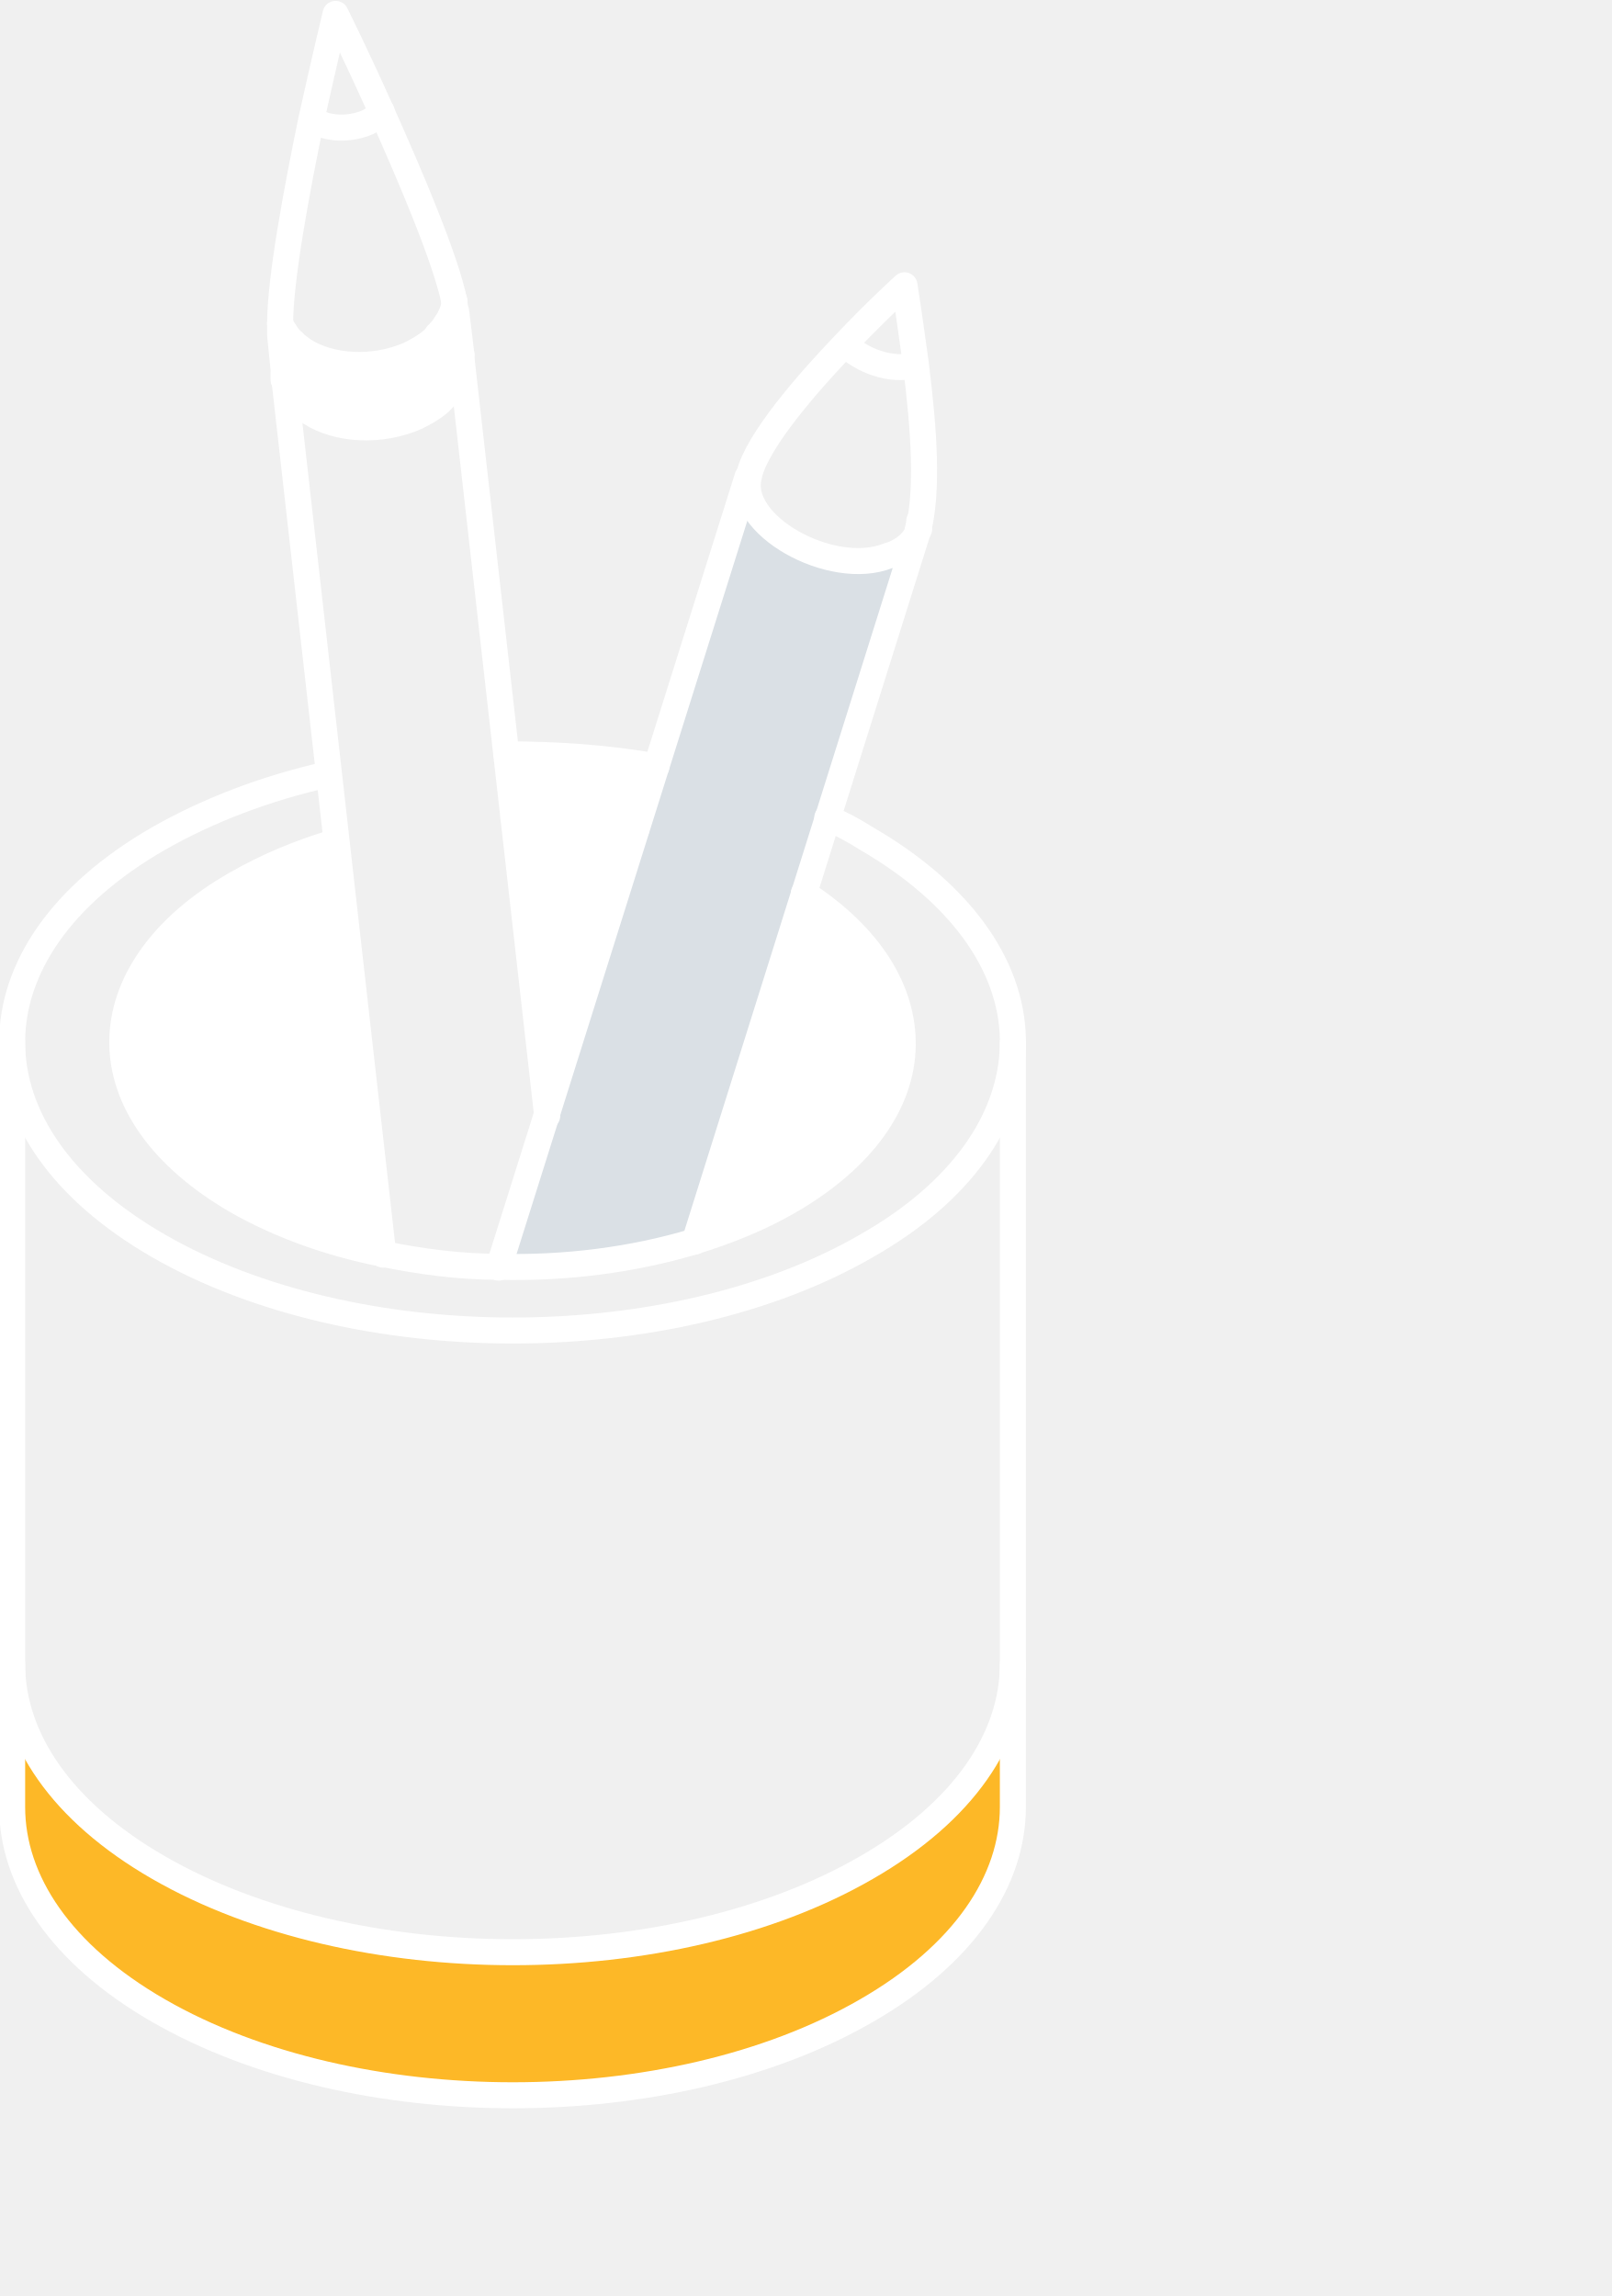
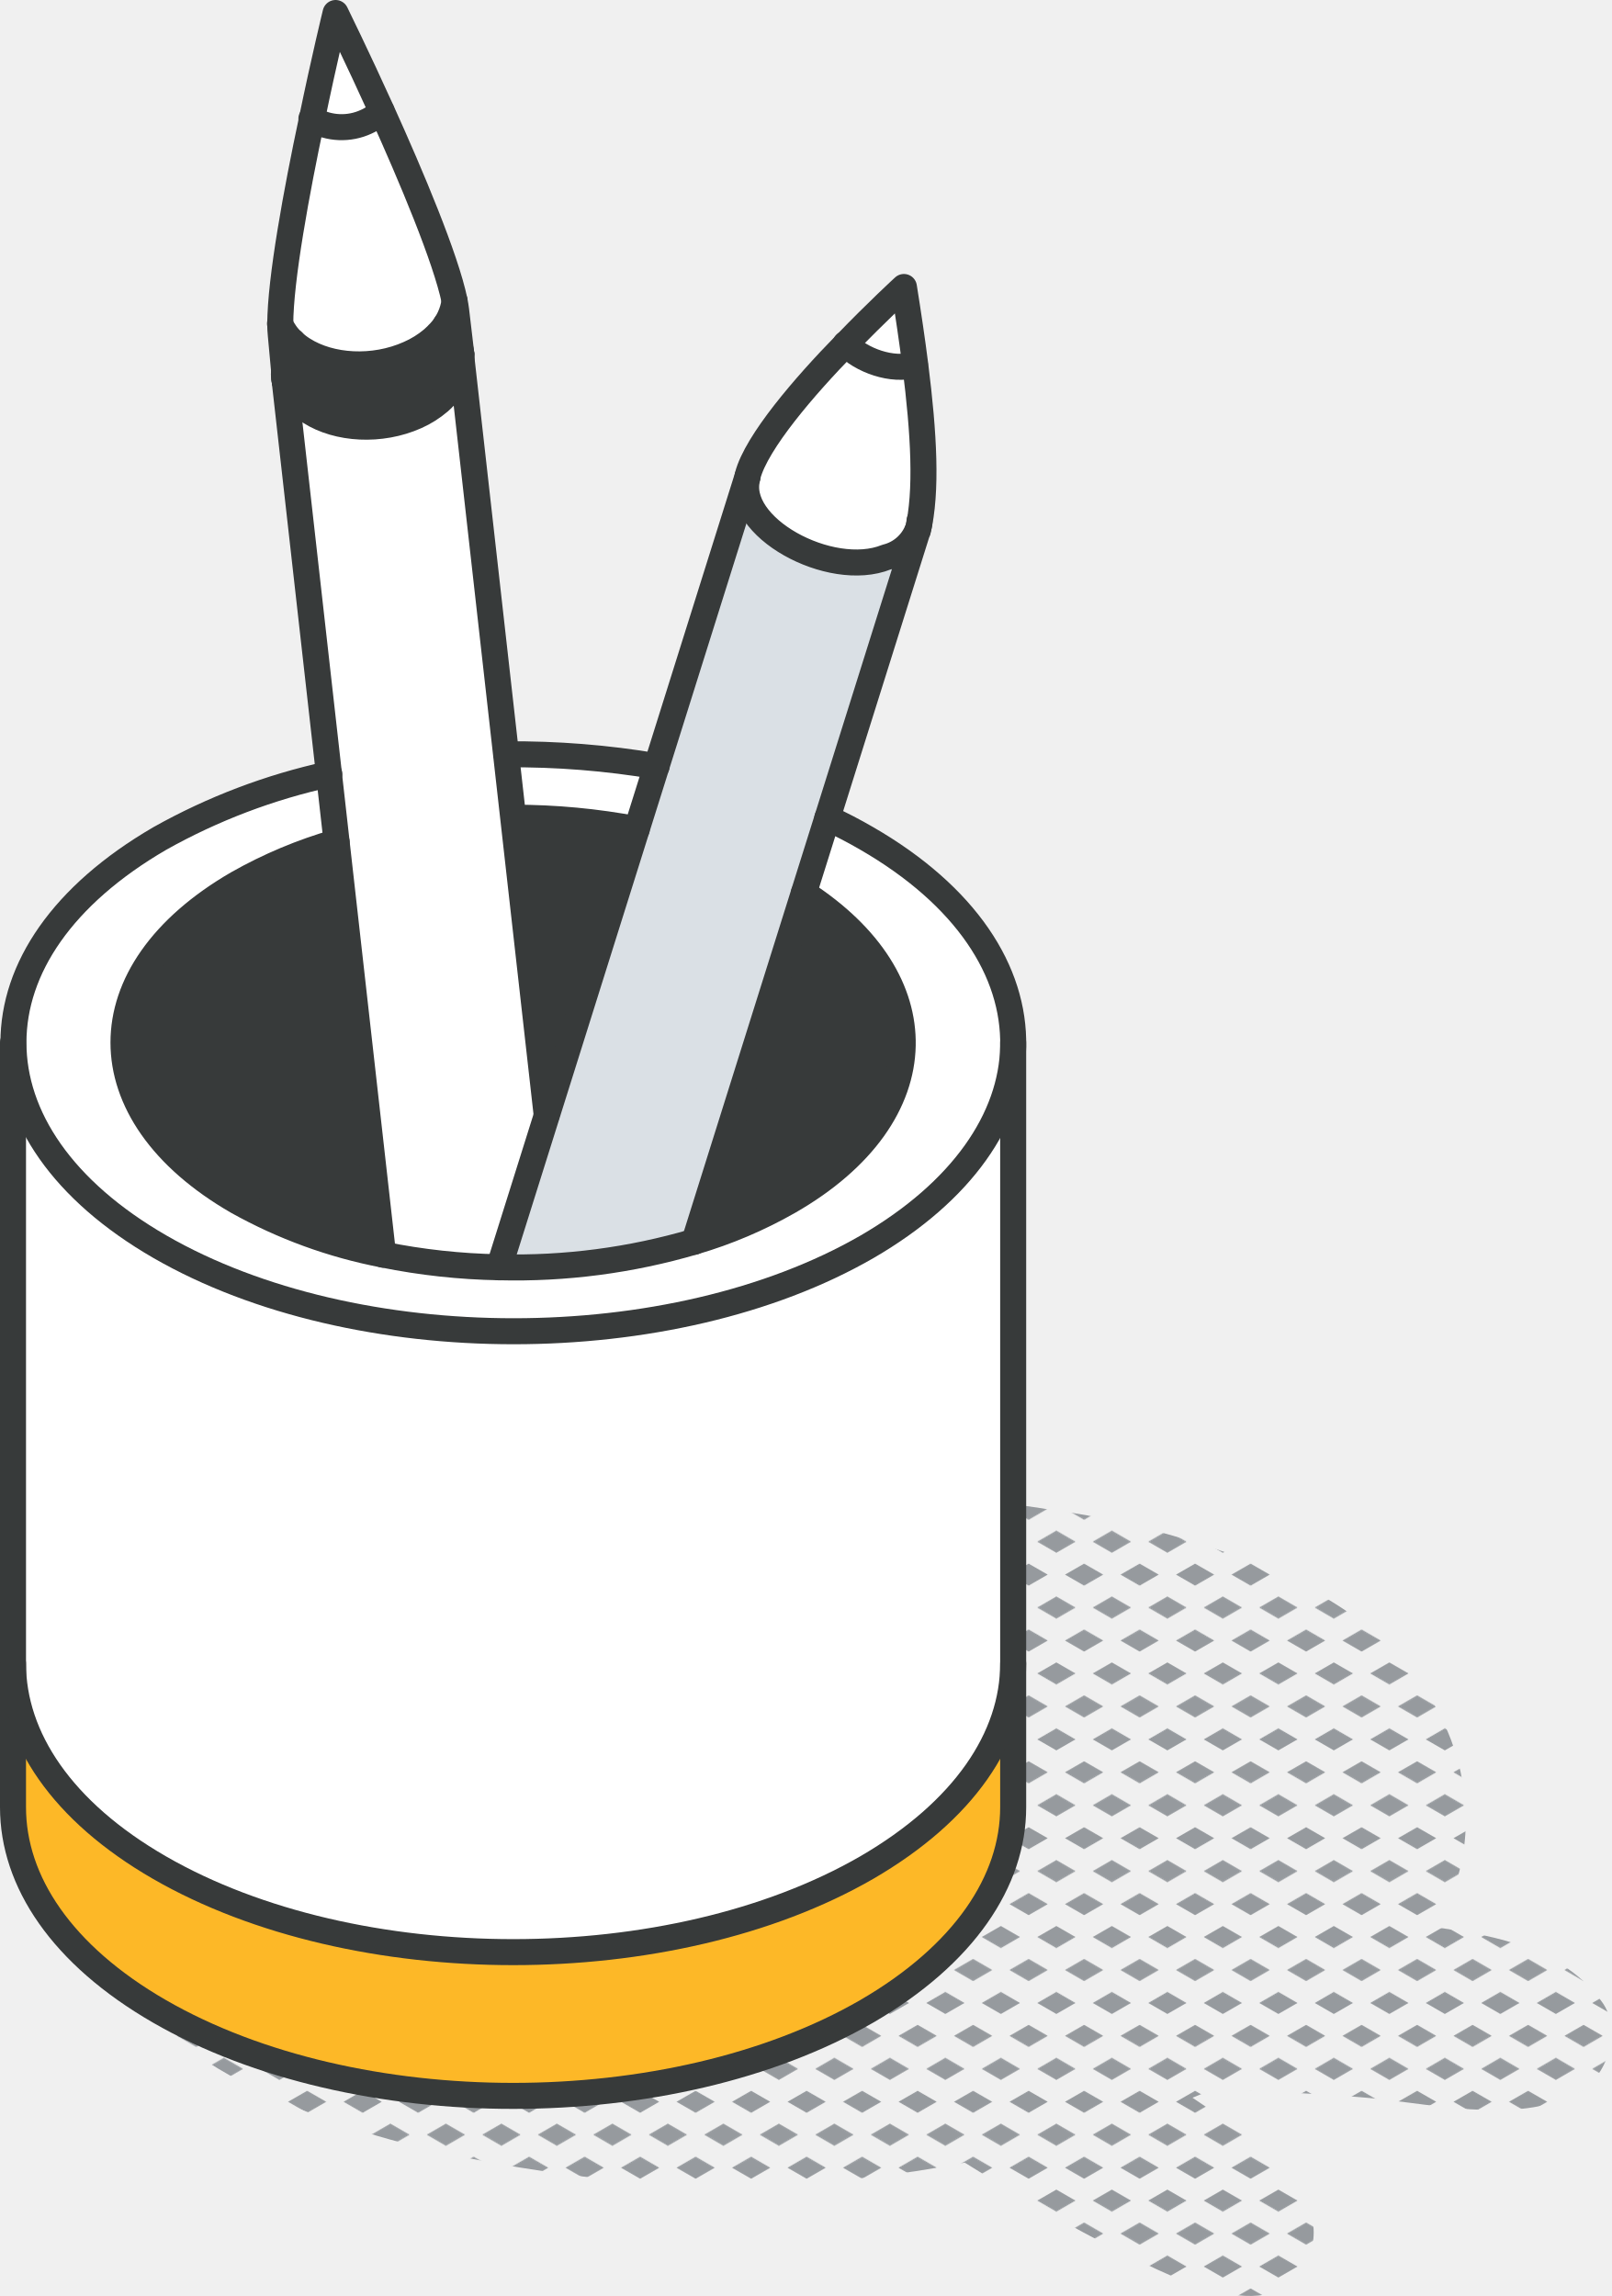
- <svg xmlns="http://www.w3.org/2000/svg" id="Calque_2" version="1.1" viewBox="0 0 185.8 264.8">
+ <svg xmlns="http://www.w3.org/2000/svg" viewBox="0 0 185.84 264.81">
  <defs>
-     <style>
-       .st0, .st1 {
-         fill: none;
-       }
- 
-       .st2 {
-         fill: #dae0e5;
-       }
- 
-       .st3 {
-         fill: #fff;
-       }
- 
-       .st1 {
-         stroke: #fff;
-         stroke-linecap: round;
-         stroke-linejoin: round;
-         stroke-width: 3px;
-       }
- 
-       .st4 {
-         fill: #fdb827;
-       }
-     </style>
+     <style>.cls-1,.cls-8{fill:none;}.cls-2{fill:#969a9e;}.cls-3{fill:url(#New_Pattern_Swatch_3);}.cls-4{fill:#fff;}.cls-5{fill:#FDB827;}.cls-6{fill:#dae0e5;}.cls-7{fill:#373a3a;}.cls-8{stroke:#373a3a;stroke-linecap:round;stroke-linejoin:round;stroke-width:3px;}</style>
+     <pattern id="New_Pattern_Swatch_3" data-name="New Pattern Swatch 3" width="16" height="19" patternTransform="translate(13.02 -4.59) scale(0.4)" patternUnits="userSpaceOnUse" viewBox="0 0 16 19">
+       <rect class="cls-1" width="16" height="19" />
+       <polygon class="cls-2" points="16 22.18 10.5 19 16 15.82 21.5 19 16 22.18" />
+       <polygon class="cls-2" points="8 12.68 2.5 9.5 8 6.33 13.5 9.5 8 12.68" />
+       <polygon class="cls-2" points="0 22.18 -5.5 19 0 15.82 5.5 19 0 22.18" />
+       <polygon class="cls-2" points="16 3.18 10.5 0 16 -3.17 21.5 0 16 3.18" />
+       <polygon class="cls-2" points="0 3.18 -5.5 0 0 -3.17 5.5 0 0 3.18" />
+     </pattern>
  </defs>
-   <path class="st0" d="M116.8,120.7c-.2,8.4-5.8,16.7-16.9,23.1-22.5,13-59,13-81.6,0-11.3-6.5-16.9-15-16.9-23.5s5.6-17,16.9-23.5c5.8-3.3,12.4-5.8,19.5-7.4l.9,7.8c-4.1,1.2-8,2.8-11.4,4.8-8.8,5.1-13.2,11.7-13.2,18.3s4.4,13.3,13.2,18.3c4.9,2.8,10.7,4.9,16.8,6.1,4.3.9,8.8,1.4,13.4,1.5,7.7.2,15.5-.8,22.5-2.9,3.9-1.2,7.6-2.7,10.9-4.6,8.6-5,13-11.5,13.2-18,.1-6.3-3.7-12.6-11.4-17.6l2.7-8.6c1.6.7,3.1,1.5,4.5,2.4,11.4,6.6,17.1,15.3,16.9,24h0Z" />
-   <path class="st4" d="M116.8,191.9v16.6c0,8.5-5.6,17-16.9,23.5-22.5,13-59,13-81.6,0-11.3-6.5-16.9-15-16.9-23.5v-16.6c0,8.5,5.6,17,16.9,23.5,22.5,13,59,13,81.6,0,11.3-6.5,16.9-15,16.9-23.5h0Z" />
-   <path class="st0" d="M116.8,120.7v71.2c0,8.5-5.6,17-16.9,23.5-22.5,13-59,13-81.6,0-11.3-6.5-16.9-15-16.9-23.5v-71.6c0,8.5,5.6,17,16.9,23.5,22.5,13,59,13,81.6,0,11.1-6.4,16.7-14.8,16.9-23.1h0Z" />
-   <path class="st0" d="M105.5,42.1c1,7.9,1.4,14.6.3,19.1h0c-.5,1.5-1.8,2.6-3.6,3.1-6.5,2.6-17.8-3.5-16-9.3h0s0,0,0,0c0,0,0,0,0-.1h0c1-3.9,6.6-10.3,11.2-15.2,1.8,1.9,5.4,3.2,8,2.4h0Z" />
-   <path class="st2" d="M105.8,61.2l-25.8,82.1c-7,2.1-14.8,3.1-22.5,2.9l28.6-91.1c-1.7,5.7,9.5,11.9,16,9.3,1.8-.5,3.1-1.7,3.6-3.1,0,0,0,0,0,0Z" />
-   <path class="st0" d="M104.2,33.1c.5,3.1.9,6.2,1.3,9-2.6.8-6.2-.5-8-2.4,3.6-3.8,6.7-6.6,6.7-6.6h0Z" />
-   <path class="st3" d="M92.7,103c7.7,5,11.5,11.3,11.4,17.6-.1,6.5-4.5,13-13.2,18-3.3,1.9-7,3.4-10.9,4.6l12.6-40.2h0Z" />
-   <path class="st3" d="M75.7,88.3l-2.3,7.3c-4.6-.9-9.4-1.3-14.2-1.3l-.8-7.3c5.8,0,11.7.4,17.3,1.4Z" />
-   <path class="st3" d="M73.4,95.6l-10.3,32.9-3.9-34.2c4.8,0,9.6.4,14.2,1.3h0Z" />
-   <path class="st0" d="M63.1,128.6l-5.5,17.6c-4.5,0-9-.6-13.4-1.5l-11.3-100.8h0s0-.2,0-.4c0,.5.3,1,.5,1.5,0,0,0,.2.2.3,0,0,.1.2.2.3,0,.1.2.3.3.4.5.6,1.1,1.1,1.7,1.5,3.2,2,8.1,2.3,12.2.5,1-.5,2-1,2.7-1.7.2-.1.3-.3.4-.4,0,0,0,0,.1-.2,0,0,.2-.2.3-.3,1.2-1.3,1.8-2.9,1.7-4.4l9.9,87.5h0Z" />
-   <path class="st3" d="M53.2,41.1c0,1.5-.5,3.1-1.7,4.4,0,0-.2.2-.3.3,0,0,0,.1-.1.2-.1.1-.3.3-.4.4-.8.7-1.7,1.2-2.7,1.7-4.1,1.8-9.1,1.5-12.2-.5-.7-.4-1.2-.9-1.7-1.5-.1-.1-.2-.3-.3-.4,0,0-.1-.2-.2-.3,0,0-.1-.2-.2-.3-.3-.5-.5-1-.5-1.5,0,0,0-.6,0-1.1,0-1.1.4-2.1,1-3.1.4.4.8.7,1.2.9,3.2,2,8.1,2.3,12.2.5,1-.5,2-1,2.7-1.7.2-.1.3-.3.4-.4,0,0,0,0,.1-.2,0,0,.2-.2.3-.3.3-.3.5-.6.7-.9.2.2.3.4.5.6.7.9,1.1,1.8,1.2,2.8h0c0,.1,0,.2,0,.2,0,0,0,.1,0,.1h0Z" />
-   <path class="st3" d="M53.2,41h0c0,0,0,0,0,0h0s0,0,0,0Z" />
-   <path class="st3" d="M53.2,40.9s0,0,0,0c0,0,0,0,0-.1h0s0,0,0,0Z" />
-   <path class="st3" d="M52.6,35.8c.3,2.3.5,4.2.6,5-.1-1-.5-1.9-1.2-2.8-.2-.2-.3-.4-.5-.6.6-.9.9-1.8,1-2.7,0,.4.1.8.2,1.1Z" />
-   <path class="st0" d="M52.4,34.7c0,.9-.4,1.8-1,2.7-.2.3-.4.6-.7.9,0,0-.2.2-.3.3,0,0,0,0-.1.2-.1.1-.3.3-.4.4-.8.7-1.7,1.2-2.7,1.7-4.1,1.8-9.1,1.5-12.2-.5-.4-.3-.8-.6-1.2-.9-.2-.2-.4-.4-.5-.6-.1-.1-.2-.3-.3-.4,0,0-.1-.2-.2-.3,0,0-.1-.2-.2-.3-.1-.2-.2-.4-.3-.6,0-5.2,1.9-15.4,3.6-23.6,0,0,0,0,.1.1,1.6,1,4.1,1.2,6.2.2.5-.2,1-.5,1.4-.9,0,0,.2-.1.2-.2,0,0,0,0,0,0h0c3.4,7.5,7.4,16.9,8.4,21.8h0Z" />
-   <path class="st3" d="M38.8,97.1l5.4,47.6c-6.1-1.2-11.9-3.3-16.8-6.1-8.8-5.1-13.2-11.7-13.2-18.3s4.4-13.3,13.2-18.3c3.5-2,7.3-3.6,11.4-4.8Z" />
-   <path class="st0" d="M44,12.8h0c0,.1,0,.2,0,.2,0,0-.1.1-.2.2-.4.3-.8.6-1.4.9-2.1.9-4.6.8-6.2-.2,0,0,0,0-.1-.1,1.5-6.8,2.8-12.2,2.8-12.2,0,0,2.5,5,5.3,11.3h0Z" />
-   <path class="st3" d="M33.8,39.4c-.7,1-1,2-1,3.1-.1-1.1-.3-2.7-.4-4,0-.4,0-.8,0-1.2,0,.2.2.4.3.6,0,0,0,.2.2.3,0,0,.1.2.2.3,0,.1.2.3.3.4.2.2.3.4.5.6h0Z" />
-   <polygon class="st3" points="32.8 43.9 32.8 44 32.8 43.9 32.8 43.9" />
-   <path class="st3" d="M32.8,43.6s0,0,0-.2c0-.3,0-.6,0-.9,0,.4,0,.8,0,1.1h0Z" />
-   <path class="st1" d="M58.4,87c5.8,0,11.7.4,17.3,1.4" />
-   <path class="st1" d="M95.4,94.3c1.6.7,3.1,1.5,4.5,2.4,11.4,6.6,17.1,15.3,16.9,23.9-.2,8.4-5.8,16.8-16.9,23.1-22.5,13-59,13-81.6,0-11.3-6.5-16.9-15-16.9-23.5s5.6-17,16.9-23.5c5.8-3.3,12.4-5.8,19.5-7.4" />
-   <path class="st1" d="M59.2,94.3c4.8,0,9.6.4,14.2,1.3" />
-   <path class="st1" d="M92.7,103c7.7,5,11.5,11.3,11.4,17.6-.1,6.5-4.5,13-13.2,18-3.3,1.9-7,3.4-10.9,4.6-7,2.1-14.8,3.1-22.5,2.9-4.5,0-9-.6-13.4-1.5-6.1-1.2-11.9-3.3-16.8-6.1-8.8-5.1-13.2-11.7-13.2-18.3s4.4-13.3,13.2-18.3c3.5-2,7.3-3.6,11.4-4.8" />
-   <path class="st1" d="M116.8,120.2v88.2c0,8.5-5.6,17-16.9,23.5-22.5,13-59,13-81.6,0-11.3-6.5-16.9-15-16.9-23.5v-88.2" />
-   <path class="st1" d="M116.8,191.9c0,8.5-5.6,17-16.9,23.5-22.5,13-59,13-81.6,0-11.3-6.5-16.9-15-16.9-23.5" />
-   <line class="st1" x1="57.5" y1="146.2" x2="86.2" y2="55" />
-   <path class="st1" d="M105.5,42.1c-2.6.8-6.2-.5-8-2.4" />
-   <path class="st1" d="M32.8,43.6s0,0,0-.2c0-.3,0-.6,0-.9,0-1.1.4-2.1,1-3.1" />
-   <path class="st1" d="M53.2,41h0c0,1.6-.5,3.2-1.7,4.5,0,0-.2.2-.3.3,0,0,0,.1-.1.2-.1.1-.3.3-.4.4-.8.7-1.7,1.2-2.7,1.7-4.1,1.8-9.1,1.5-12.2-.5-.7-.4-1.2-.9-1.7-1.5-.1-.1-.2-.3-.3-.4,0,0-.1-.2-.2-.3,0,0-.1-.2-.2-.3-.3-.5-.5-1-.5-1.5" />
-   <path class="st1" d="M53.2,40.8h0s0,0,0,.1" />
-   <path class="st1" d="M51.4,37.4c.2.2.3.4.5.6.7.9,1.1,1.8,1.2,2.8" />
-   <path class="st1" d="M52.4,34.7c0,.9-.4,1.8-1,2.7-.2.3-.4.6-.7.9,0,0-.2.2-.3.3,0,0,0,0-.1.2-.1.1-.3.3-.4.4-.8.7-1.7,1.2-2.7,1.7-4.1,1.8-9.1,1.5-12.2-.5-.4-.3-.8-.6-1.2-.9-.2-.2-.4-.4-.5-.6-.1-.1-.2-.3-.3-.4,0,0-.1-.2-.2-.3,0,0-.1-.2-.2-.3-.1-.2-.2-.4-.3-.6" />
-   <path class="st1" d="M32.8,44h0s0-.2,0-.4l-.5-5c0-.4,0-.8,0-1.2,0-5.2,1.9-15.4,3.6-23.6,1.5-6.8,2.8-12.2,2.8-12.2,0,0,2.5,5,5.3,11.3,3.4,7.6,7.4,17,8.4,21.9,0,.4.1.8.2,1.1.3,2.3.5,4.2.6,5h0c0,.1,0,.2,0,.2,0,0,0,.1,0,.1l9.9,87.5" />
-   <line class="st1" x1="32.8" y1="43.9" x2="32.8" y2="43.9" />
-   <path class="st1" d="M32.7,43.1c0,.4,0,.6,0,.7" />
-   <line class="st1" x1="44.2" y1="144.7" x2="32.8" y2="43.8" />
-   <path class="st1" d="M105.8,61.2c.1-.4.2-.7.2-1.1" />
-   <path class="st1" d="M80.1,143.2l25.8-82.1s0,0,0,0h0c1.1-4.6.7-11.2-.3-19.2-.4-2.8-.8-5.9-1.3-9,0,0-3.1,2.8-6.7,6.6-4.7,4.9-10.2,11.3-11.2,15.2h0s0,0,0,.1h0s0,0,0,0c-1.7,5.7,9.5,11.9,16,9.3,1.8-.5,3.1-1.7,3.6-3.1" />
-   <path class="st1" d="M44,12.8h0c0,.1,0,.2,0,.2,0,0-.1.1-.2.2-.4.3-.8.6-1.4.9-2.1.9-4.6.8-6.2-.2,0,0,0,0-.1-.1" />
+   <g id="Layer_2" data-name="Layer 2">
+     <g id="text">
+       <path class="cls-3" d="M184.74,230.89c-4.36-6-11.91-7.65-19.15-8.59,7.22-12.07,2.71-27.36-9.73-36.08-7.57-5.31-17.45-8.5-26.38-10.59a77.52,77.52,0,0,0-8.36-1.5,49.31,49.31,0,0,0-23.79,1.48c-12.88,4-7.56,23.87,5.6,20.31a37.12,37.12,0,0,1,9-1.27L93.91,209.91a42.28,42.28,0,0,0-5.14-.81c-5.8-4.58-12.76-9.8-19.15-7.22-3.83,1.55-6,4.16-6.34,8.33-.63,8.27,9.09,14,16.3,18.47a10.74,10.74,0,0,0,1.47,3.91c-2.94.08-5.88.07-8.84,0-16.44-.51-31.25-5.49-47.12-9C17.7,222,14.55,231,20.18,235.24c12.68,9.58,30.09,13.54,45.56,15.61a141.93,141.93,0,0,0,45.52-1.42c6,3.74,12.07,7.37,18.4,10.49,5.72,2.81,18.1,9.37,21.39.1,2.77-7.81-8.06-14.33-13.31-17.93l-.22-.15c.88-.35,1.75-.72,2.63-1.09,5.44.35,10.89.57,16.34,1,7.9.56,18.28,3.39,25.52-.49C185.38,239.52,187.11,234.14,184.74,230.89Z" />
+       <path class="cls-4" d="M116.84,120.65C116.67,129,111,137.4,100,143.79c-22.53,13-59,13-81.56,0-11.26-6.5-16.89-15-16.89-23.54s5.63-17,16.89-23.55a70.75,70.75,0,0,1,19.54-7.42l.89,7.83a52.51,52.51,0,0,0-11.43,4.8c-8.77,5.06-13.15,11.7-13.15,18.34s4.38,13.28,13.16,18.34a56.32,56.32,0,0,0,16.78,6.12,73.07,73.07,0,0,0,13.37,1.46,72.84,72.84,0,0,0,22.51-2.95A51,51,0,0,0,91,138.59c8.63-5,13-11.49,13.15-18,.13-6.28-3.67-12.59-11.4-17.58l2.71-8.64q2.36,1.09,4.54,2.36C111.39,103.31,117,112,116.84,120.65Z" />
+       <path class="cls-5" d="M116.84,191.86v16.58c0,8.51-5.63,17-16.89,23.54-22.53,13-59,13-81.56,0C7.13,225.48,1.5,217,1.5,208.44V191.86c0,8.52,5.63,17,16.89,23.54,22.53,13,59,13,81.56,0C111.21,208.91,116.84,200.38,116.84,191.86Z" />
+       <path class="cls-4" d="M116.84,120.65v71.21c0,8.52-5.63,17-16.89,23.54-22.53,13-59,13-81.56,0-11.26-6.49-16.89-15-16.89-23.54V120.25c0,8.52,5.63,17,16.89,23.54,22.53,13,59,13,81.56,0C111,137.4,116.67,129,116.84,120.65Z" />
+       <path class="cls-4" d="M105.51,42.07c1,7.92,1.37,14.59.29,19.14v0a5.19,5.19,0,0,1-3.57,3.08c-6.52,2.61-17.76-3.54-16-9.28v0s0-.08,0-.12h0c1-3.91,6.57-10.33,11.26-15.2C99.32,41.58,102.92,42.86,105.51,42.07Z" />
+       <path class="cls-6" d="M105.84,61.15,80.06,143.22a72.84,72.84,0,0,1-22.51,2.95L86.18,55c-1.72,5.74,9.52,11.89,16,9.28a5.19,5.19,0,0,0,3.57-3.08Z" />
+       <path class="cls-4" d="M104.2,33.06c.5,3.14,1,6.16,1.31,9-2.59.79-6.19-.49-8-2.41C101.11,35.89,104.2,33.06,104.2,33.06Z" />
+       <path class="cls-7" d="M92.7,103c7.73,5,11.53,11.3,11.4,17.58-.13,6.54-4.52,13.05-13.15,18a51,51,0,0,1-10.89,4.63Z" />
+       <path class="cls-4" d="M75.72,88.34l-2.29,7.3a76,76,0,0,0-14.2-1.33L58.4,87A98.66,98.66,0,0,1,75.72,88.34Z" />
+       <path class="cls-7" d="M73.43,95.64,63.08,128.56,59.23,94.31A76,76,0,0,1,73.43,95.64Z" />
+       <path class="cls-4" d="M63.08,128.56l-5.53,17.61a73.07,73.07,0,0,1-13.37-1.46L32.84,44v0s0-.18,0-.38a4.68,4.68,0,0,0,.55,1.51c0,.08.1.17.16.25a2.29,2.29,0,0,0,.18.29A3.9,3.9,0,0,0,34,46a7.08,7.08,0,0,0,1.72,1.49c3.17,2,8.14,2.34,12.24.5a11,11,0,0,0,2.72-1.69l.43-.4a.93.93,0,0,0,.14-.14l.25-.26a6.09,6.09,0,0,0,1.72-4.44Z" />
+       <path class="cls-7" d="M53.23,41.07a6.09,6.09,0,0,1-1.72,4.44l-.25.26a.93.93,0,0,1-.14.14l-.43.4A11,11,0,0,1,48,48c-4.1,1.84-9.07,1.52-12.24-.5A7.08,7.08,0,0,1,34,46a3.9,3.9,0,0,1-.31-.4,2.29,2.29,0,0,1-.18-.29c-.06-.08-.11-.17-.16-.25a4.68,4.68,0,0,1-.55-1.51s-.06-.64-.09-1.07a5.85,5.85,0,0,1,1-3.11,6.72,6.72,0,0,0,1.18.93c3.17,2,8.14,2.34,12.24.5a11,11,0,0,0,2.72-1.69l.43-.4a1,1,0,0,0,.14-.15l.26-.26a5.89,5.89,0,0,0,.7-.9,6.89,6.89,0,0,1,.52.56,5.48,5.48,0,0,1,1.25,2.79.2.2,0,0,1,0,.07c0,.05,0,.1,0,.13S53.23,41.07,53.23,41.07Z" />
+       <path class="cls-4" d="M53.22,41s0,0,0,.07,0,0,0-.11A.1.1,0,0,1,53.22,41Z" />
+       <path class="cls-4" d="M53.2,40.86a.18.18,0,0,1,0,.1s0-.08,0-.13Z" />
+       <path class="cls-4" d="M52.6,35.78c.28,2.31.5,4.25.59,5A5.48,5.48,0,0,0,51.94,38a6.89,6.89,0,0,0-.52-.56,6,6,0,0,0,1-2.72C52.5,35.08,52.56,35.45,52.6,35.78Z" />
+       <path class="cls-4" d="M52.42,34.69a6.58,6.58,0,0,1-1.7,3.62l-.26.26a1,1,0,0,1-.14.15l-.43.4a11,11,0,0,1-2.72,1.69c-4.1,1.84-9.07,1.53-12.24-.5a6.72,6.72,0,0,1-1.18-.93,4.07,4.07,0,0,1-.54-.56,4,4,0,0,1-.31-.41,2.68,2.68,0,0,1-.18-.28c-.06-.08-.11-.17-.16-.25a4.77,4.77,0,0,1-.27-.56c0-5.15,1.89-15.41,3.64-23.63l.15.1a6.77,6.77,0,0,0,6.18.25,5.61,5.61,0,0,0,1.37-.86l.21-.2.08-.07.1-.1C47.44,20.38,51.43,29.81,52.42,34.69Z" />
+       <path class="cls-7" d="M38.82,97.11l5.36,47.6a56.32,56.32,0,0,1-16.78-6.12c-8.78-5.06-13.16-11.7-13.16-18.34S18.62,107,27.39,101.91A52.51,52.51,0,0,1,38.82,97.11Z" />
+       <path class="cls-4" d="M44,12.81l-.1.1-.08.07-.21.2a5.61,5.61,0,0,1-1.37.86,6.77,6.77,0,0,1-6.18-.25l-.15-.1C37.38,6.9,38.7,1.5,38.7,1.5S41.16,6.5,44,12.81Z" />
+       <path class="cls-4" d="M33.75,39.38a5.85,5.85,0,0,0-1,3.11c-.11-1.13-.26-2.71-.37-4a11.12,11.12,0,0,1-.06-1.21,4.77,4.77,0,0,0,.27.56c0,.08.1.17.16.25a2.68,2.68,0,0,0,.18.28,4,4,0,0,0,.31.41A4.07,4.07,0,0,0,33.75,39.38Z" />
+       <polygon class="cls-4" points="32.84 43.94 32.84 43.96 32.83 43.91 32.84 43.94" />
+       <path class="cls-4" d="M32.81,43.56l0-.16a4.59,4.59,0,0,1-.06-.91C32.75,42.92,32.79,43.3,32.81,43.56Z" />
+       <path class="cls-8" d="M58.4,87a98.66,98.66,0,0,1,17.32,1.38" />
+       <path class="cls-8" d="M95.41,94.34q2.36,1.09,4.54,2.36c11.44,6.61,17.07,15.3,16.89,24C116.67,129,111,137.4,100,143.79c-22.53,13-59,13-81.56,0-11.26-6.5-16.89-15-16.89-23.54s5.63-17,16.89-23.55a70.75,70.75,0,0,1,19.54-7.42" />
+       <path class="cls-8" d="M59.23,94.31a76,76,0,0,1,14.2,1.33" />
+       <path class="cls-8" d="M92.7,103c7.73,5,11.53,11.3,11.4,17.58-.13,6.54-4.52,13.05-13.15,18a51,51,0,0,1-10.89,4.63,73.14,73.14,0,0,1-22.51,2.95,74,74,0,0,1-13.37-1.46,56.32,56.32,0,0,1-16.78-6.12c-8.78-5.06-13.16-11.7-13.16-18.34S18.62,107,27.39,101.91a52.51,52.51,0,0,1,11.43-4.8" />
+       <path class="cls-8" d="M116.84,120.25v88.19c0,8.51-5.63,17-16.89,23.54-22.53,13-59,13-81.56,0C7.13,225.48,1.5,217,1.5,208.44V120.25" />
+       <path class="cls-8" d="M116.84,191.86c0,8.52-5.63,17-16.89,23.54-22.53,13-59,13-81.56,0-11.26-6.49-16.89-15-16.89-23.54" />
+       <line class="cls-8" x1="57.55" y1="146.17" x2="86.18" y2="55.04" />
+       <path class="cls-8" d="M105.51,42.07c-2.59.79-6.19-.49-8-2.41" />
+       <path class="cls-8" d="M32.81,43.56l0-.16a4.59,4.59,0,0,1-.06-.91,5.85,5.85,0,0,1,1-3.11" />
+       <path class="cls-8" d="M53.21,41a.1.1,0,0,1,0,0s0,0,0,.07a6.09,6.09,0,0,1-1.72,4.44l-.25.26a.93.93,0,0,1-.14.14l-.43.4A11,11,0,0,1,48,48c-4.1,1.84-9.07,1.52-12.24-.5A7.08,7.08,0,0,1,34,46a3.9,3.9,0,0,1-.31-.4,2.29,2.29,0,0,1-.18-.29c-.06-.08-.11-.17-.16-.25a4.68,4.68,0,0,1-.55-1.51" />
+       <path class="cls-8" d="M53.2,40.83v0a.18.18,0,0,1,0,.1" />
+       <path class="cls-8" d="M51.42,37.41a6.89,6.89,0,0,1,.52.56,5.48,5.48,0,0,1,1.25,2.79" />
+       <path class="cls-8" d="M52.42,34.69a6.58,6.58,0,0,1-1.7,3.62l-.26.26a1,1,0,0,1-.14.15l-.43.4a11,11,0,0,1-2.72,1.69c-4.1,1.84-9.07,1.53-12.24-.5a6.72,6.72,0,0,1-1.18-.93,4.07,4.07,0,0,1-.54-.56,4,4,0,0,1-.31-.41,2.68,2.68,0,0,1-.18-.28c-.06-.08-.11-.17-.16-.25a4.77,4.77,0,0,1-.27-.56" />
+       <path class="cls-8" d="M32.84,44v0s0-.18,0-.38l-.46-5a11.12,11.12,0,0,1-.06-1.21c0-5.15,1.89-15.41,3.64-23.63C37.38,6.9,38.7,1.5,38.7,1.5s2.46,5,5.32,11.31c3.42,7.56,7.39,17,8.4,21.88.08.39.14.76.18,1.09.28,2.31.5,4.25.59,5a.2.2,0,0,1,0,.07c0,.05,0,.1,0,.13s0,.11,0,.11l9.85,87.49" />
+       <line class="cls-8" x1="32.83" y1="43.91" x2="32.84" y2="43.94" />
+       <path class="cls-8" d="M32.74,43.14c0,.36.06.58.08.71" />
+       <line class="cls-8" x1="44.18" y1="144.71" x2="32.82" y2="43.85" />
+       <path class="cls-8" d="M105.8,61.21a3.86,3.86,0,0,0,.24-1.13" />
+       <path class="cls-8" d="M80.06,143.22l25.78-82.07,0,.09v0c1.08-4.55.71-11.22-.29-19.14-.36-2.85-.81-5.87-1.31-9,0,0-3.09,2.83-6.72,6.6C92.79,44.53,87.23,51,86.22,54.86h0s0,.08,0,.12v0c-1.72,5.74,9.52,11.89,16,9.28a5.19,5.19,0,0,0,3.57-3.08" />
+       <path class="cls-8" d="M44,12.81l-.1.1-.08.07-.21.2a5.61,5.61,0,0,1-1.37.86,6.77,6.77,0,0,1-6.18-.25l-.15-.1" />
+     </g>
+   </g>
</svg>
